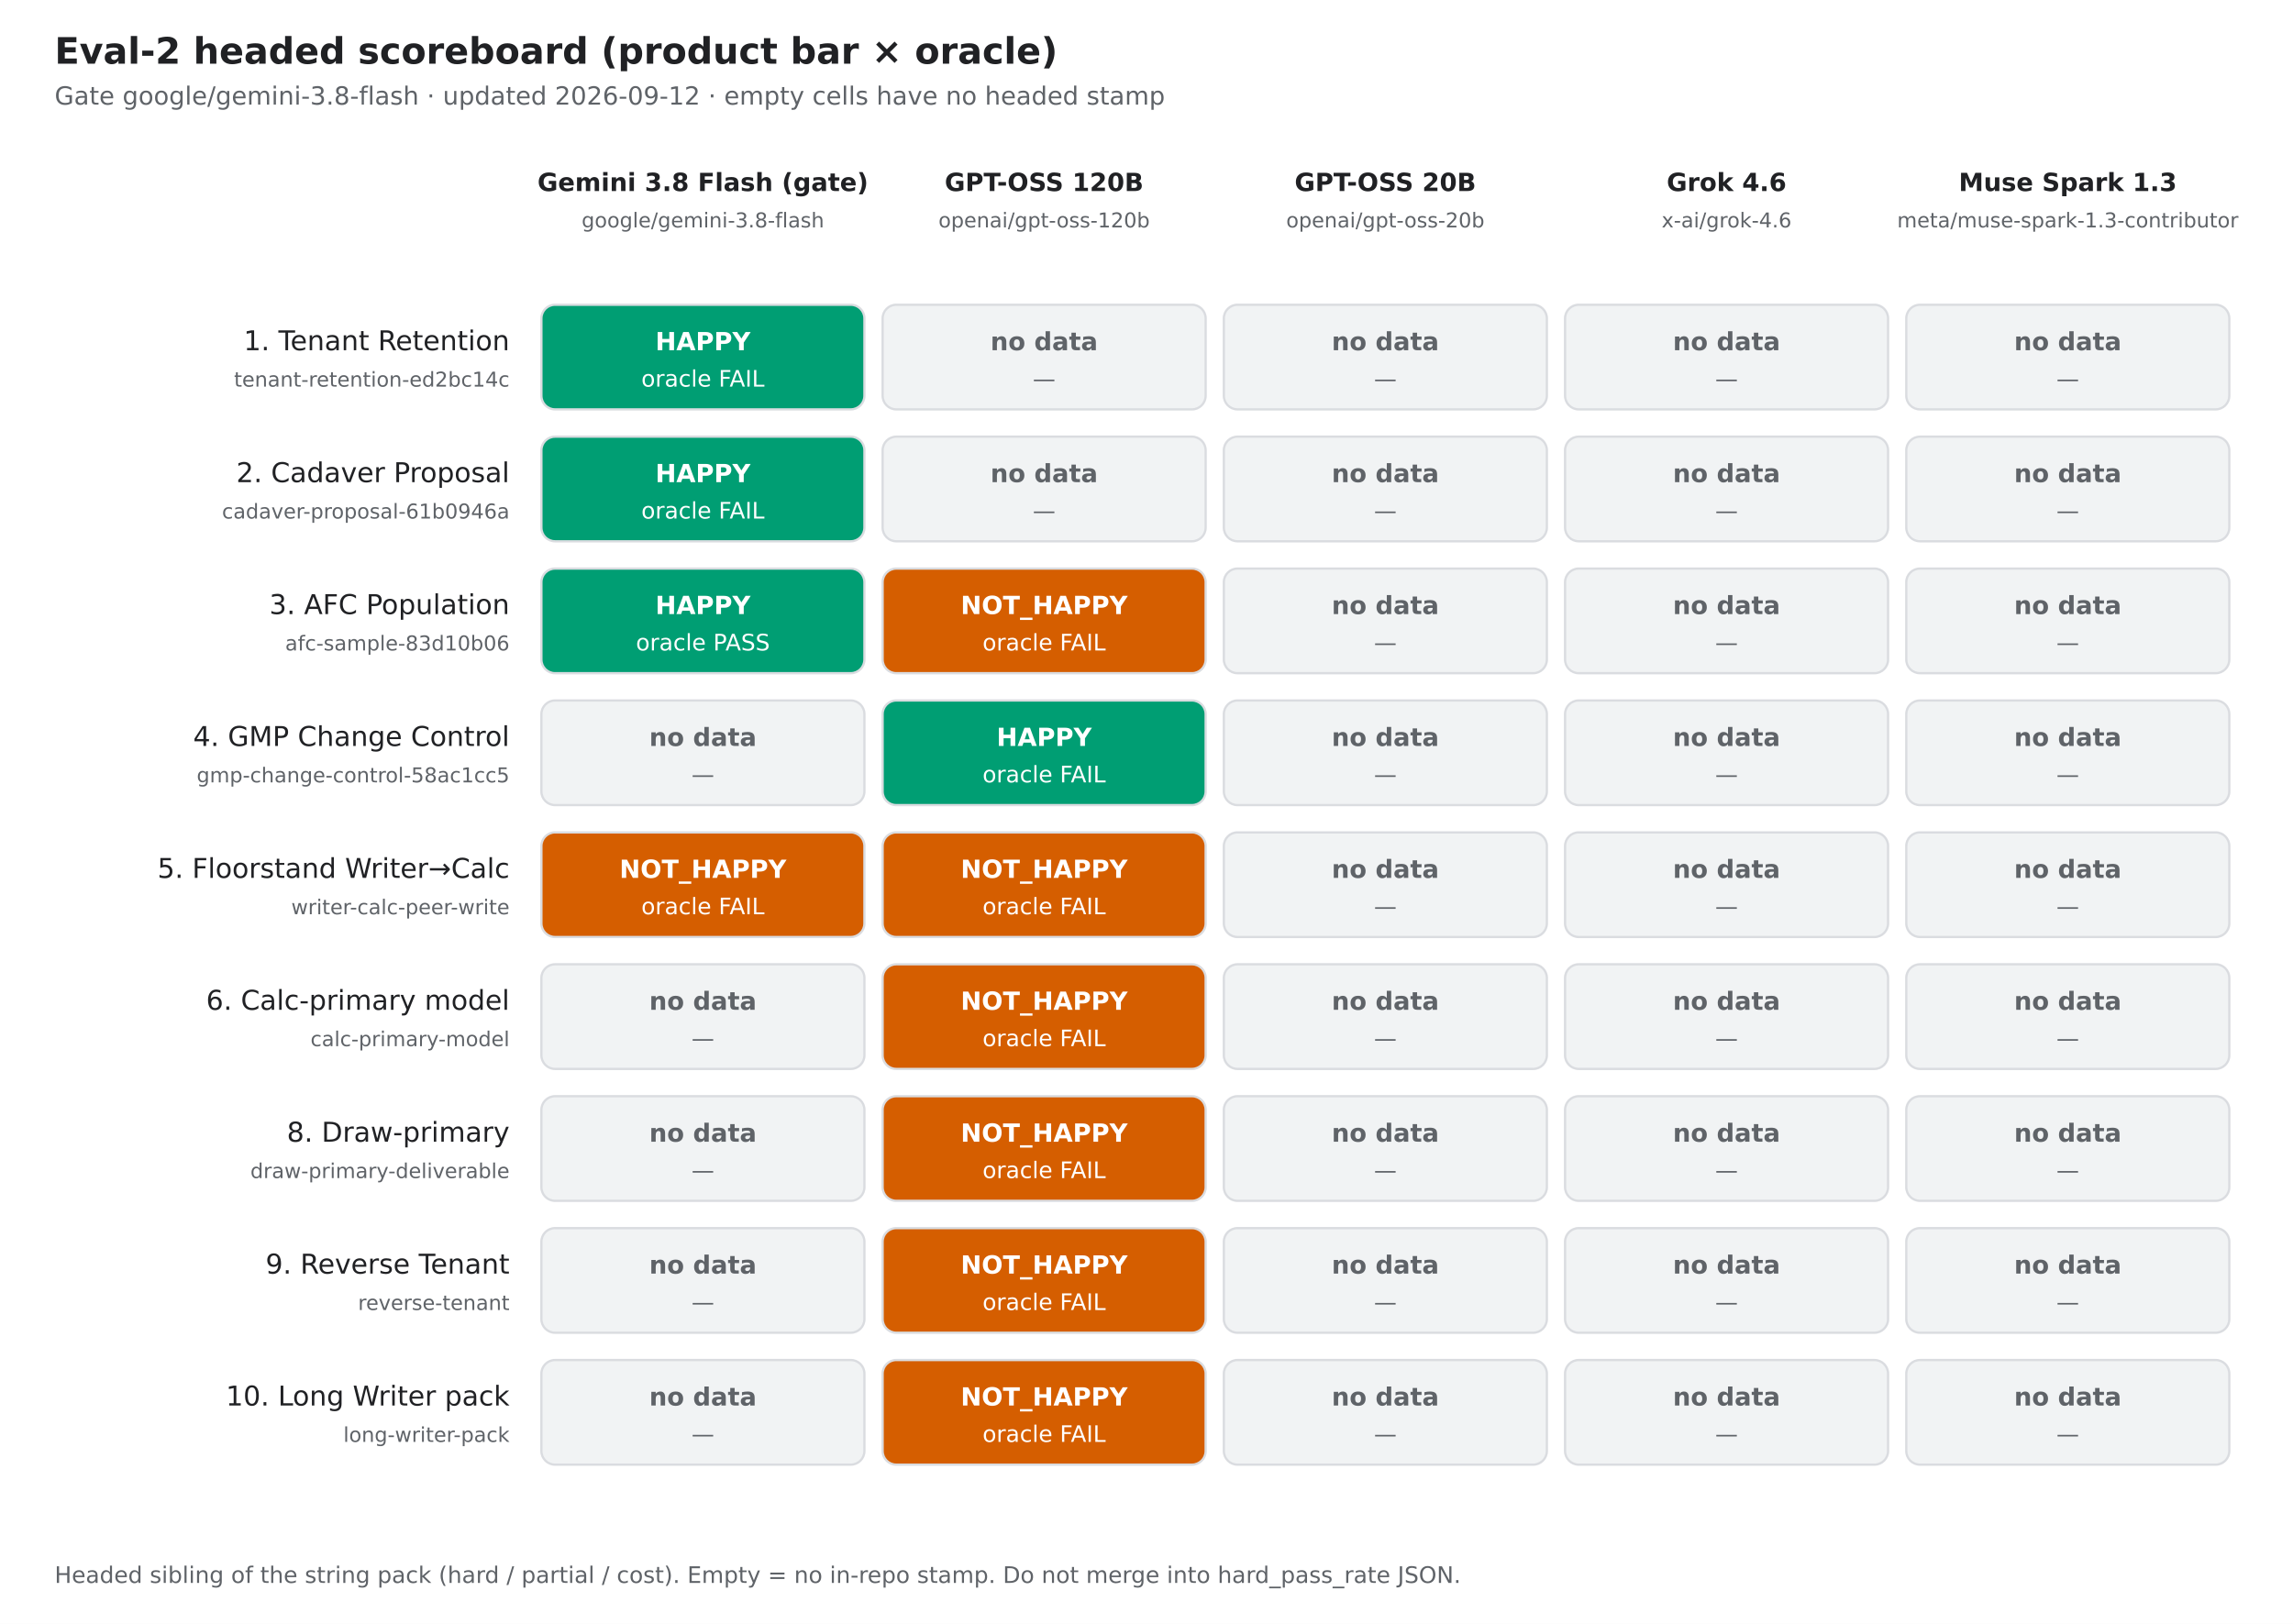
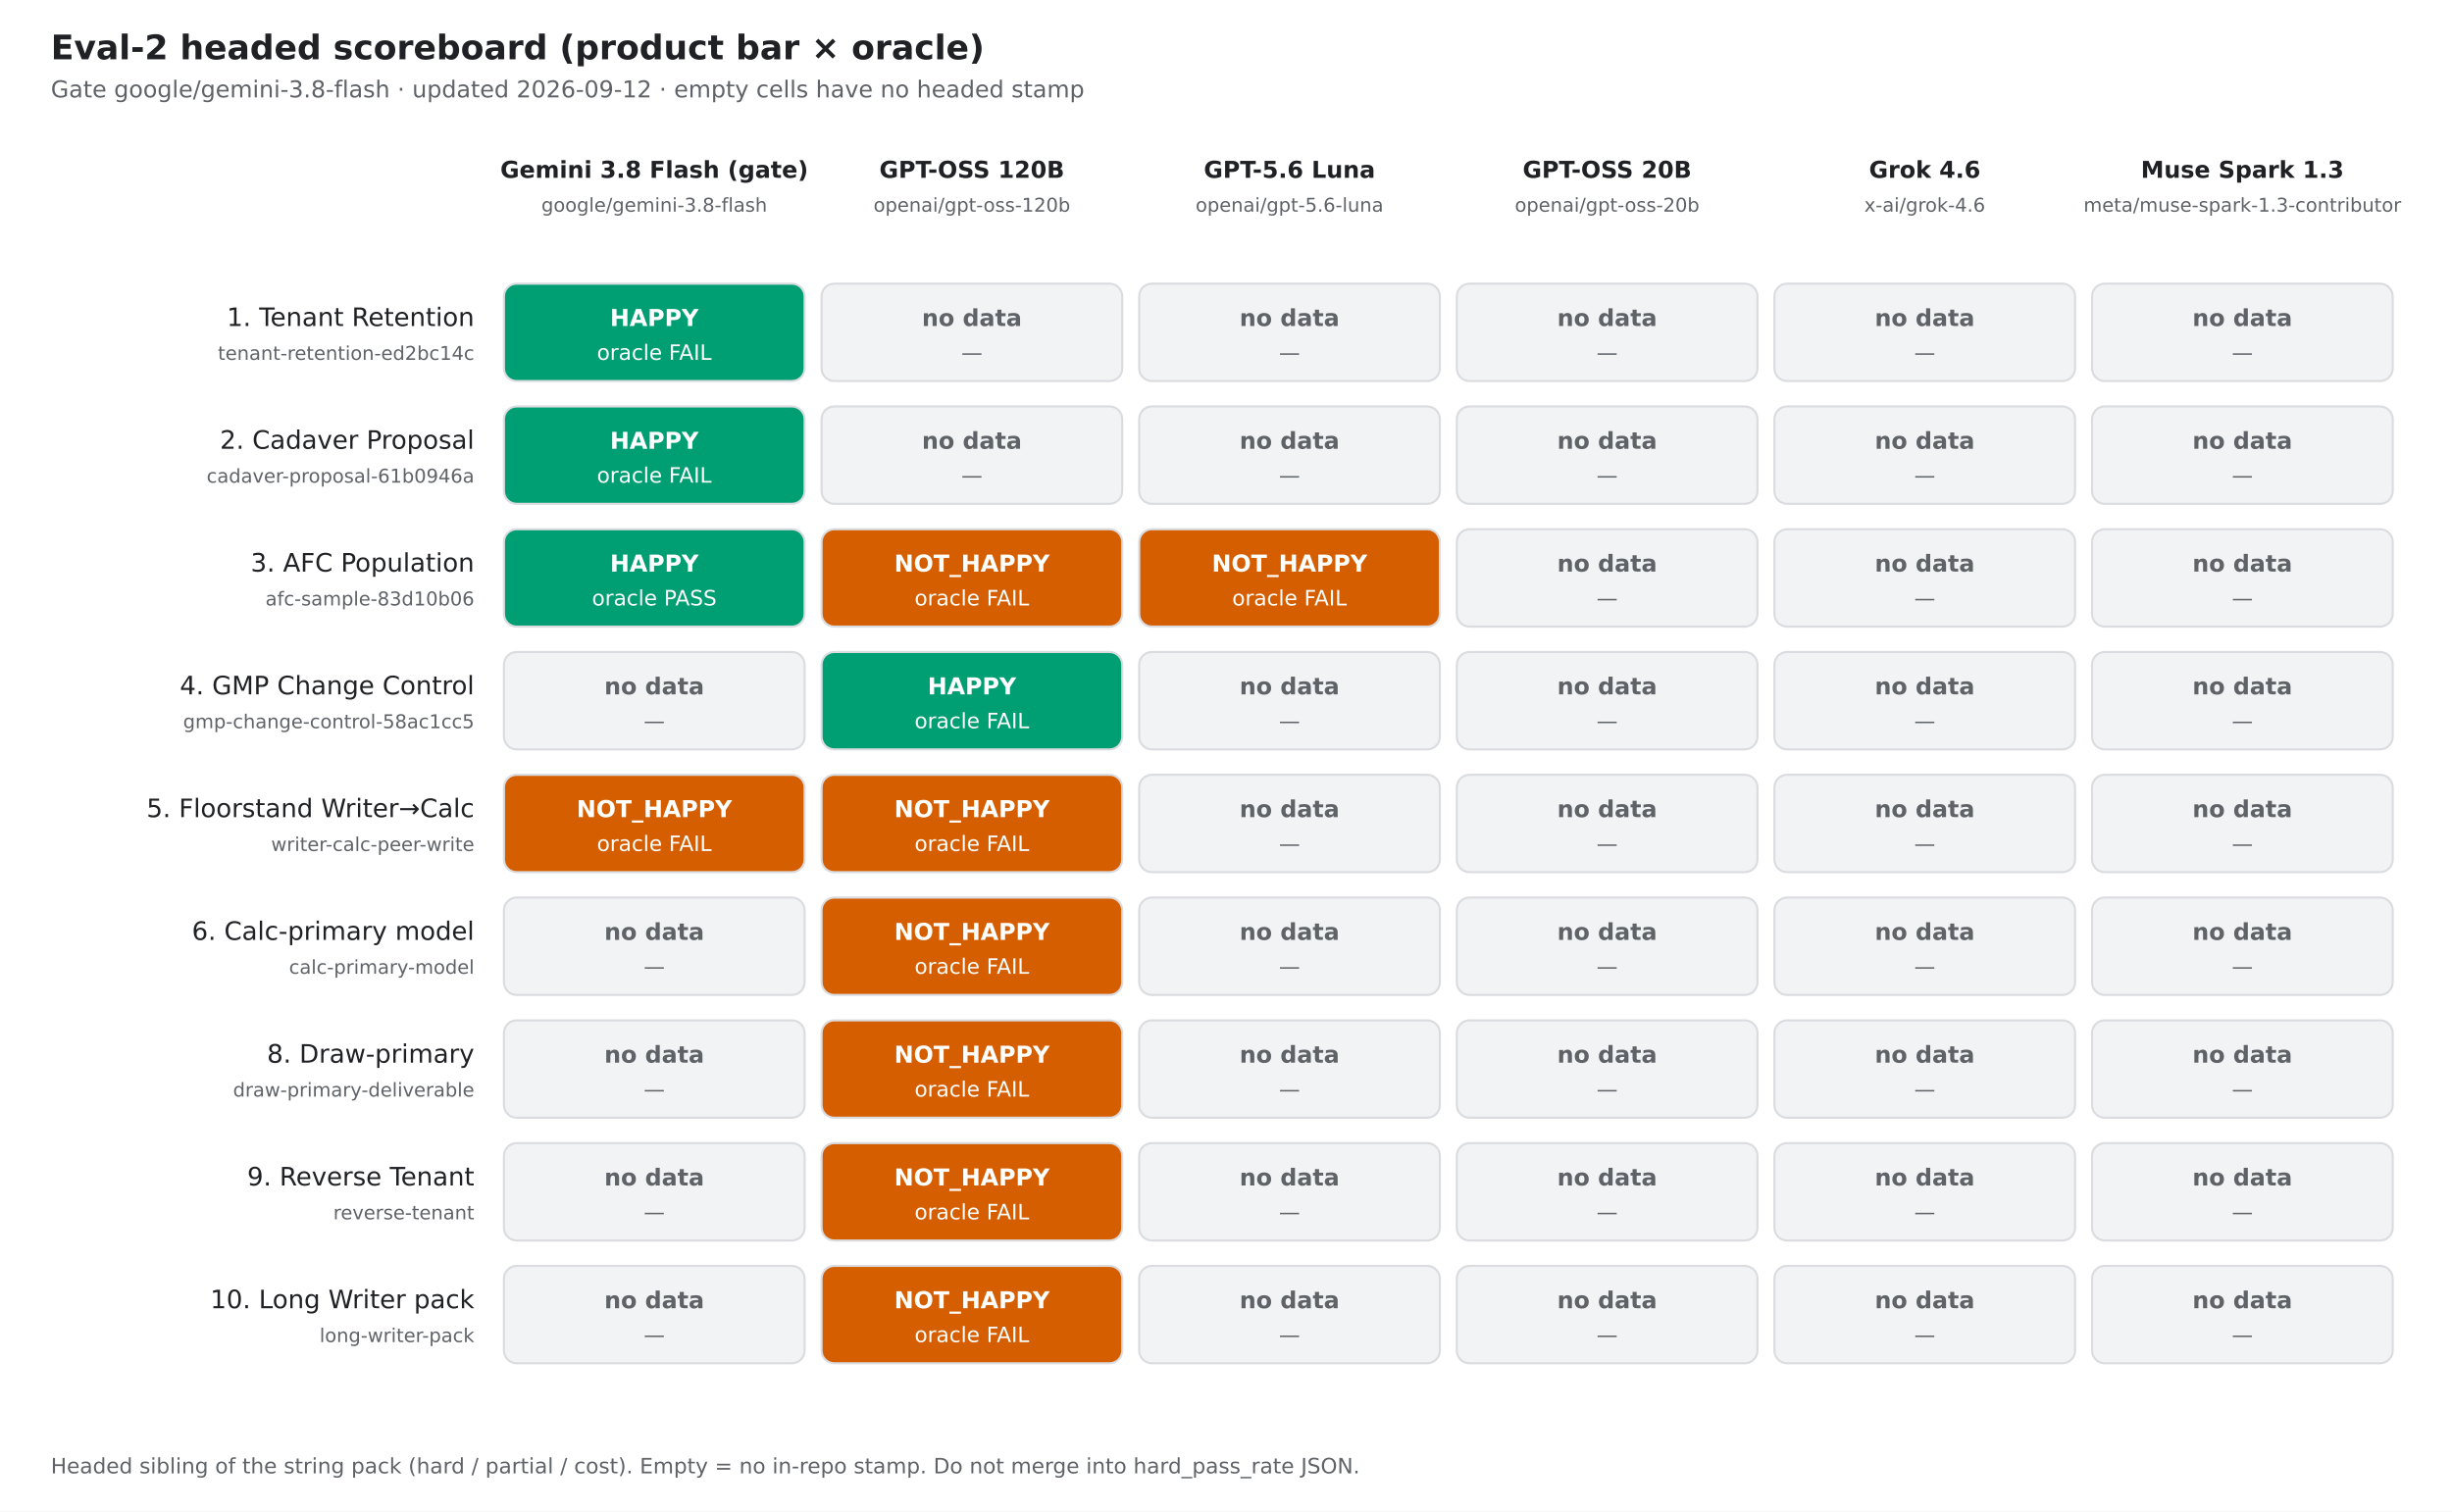
- <svg xmlns="http://www.w3.org/2000/svg" width="1008" height="714" viewBox="0 0 1008 714" role="img">
-   <rect width="1008" height="714" fill="#ffffff" />
+ <svg xmlns="http://www.w3.org/2000/svg" width="1158" height="714" viewBox="0 0 1158 714" role="img">
+   <rect width="1158" height="714" fill="#ffffff" />
  <text x="24" y="28" font-family="DejaVu Sans, sans-serif" font-size="16" font-weight="700" fill="#202124">Eval-2 headed scoreboard (product bar × oracle)</text>
  <text x="24" y="46" font-family="DejaVu Sans, sans-serif" font-size="11" fill="#5f6368">Gate google/gemini-3.8-flash · updated 2026-09-12 · empty cells have no headed stamp</text>
  <text x="309.0" y="84" text-anchor="middle" font-family="DejaVu Sans, sans-serif" font-size="11" font-weight="700" fill="#202124">Gemini 3.8 Flash (gate)</text>
  <text x="309.0" y="100" text-anchor="middle" font-family="DejaVu Sans, sans-serif" font-size="9" fill="#5f6368">google/gemini-3.8-flash</text>
  <text x="459.0" y="84" text-anchor="middle" font-family="DejaVu Sans, sans-serif" font-size="11" font-weight="700" fill="#202124">GPT-OSS 120B</text>
  <text x="459.0" y="100" text-anchor="middle" font-family="DejaVu Sans, sans-serif" font-size="9" fill="#5f6368">openai/gpt-oss-120b</text>
-   <text x="609.0" y="84" text-anchor="middle" font-family="DejaVu Sans, sans-serif" font-size="11" font-weight="700" fill="#202124">GPT-OSS 20B</text>
-   <text x="609.0" y="100" text-anchor="middle" font-family="DejaVu Sans, sans-serif" font-size="9" fill="#5f6368">openai/gpt-oss-20b</text>
-   <text x="759.0" y="84" text-anchor="middle" font-family="DejaVu Sans, sans-serif" font-size="11" font-weight="700" fill="#202124">Grok 4.6</text>
-   <text x="759.0" y="100" text-anchor="middle" font-family="DejaVu Sans, sans-serif" font-size="9" fill="#5f6368">x-ai/grok-4.6</text>
-   <text x="909.0" y="84" text-anchor="middle" font-family="DejaVu Sans, sans-serif" font-size="11" font-weight="700" fill="#202124">Muse Spark 1.3</text>
-   <text x="909.0" y="100" text-anchor="middle" font-family="DejaVu Sans, sans-serif" font-size="9" fill="#5f6368">meta/muse-spark-1.3-contributor</text>
+   <text x="609.0" y="84" text-anchor="middle" font-family="DejaVu Sans, sans-serif" font-size="11" font-weight="700" fill="#202124">GPT-5.6 Luna</text>
+   <text x="609.0" y="100" text-anchor="middle" font-family="DejaVu Sans, sans-serif" font-size="9" fill="#5f6368">openai/gpt-5.6-luna</text>
+   <text x="759.0" y="84" text-anchor="middle" font-family="DejaVu Sans, sans-serif" font-size="11" font-weight="700" fill="#202124">GPT-OSS 20B</text>
+   <text x="759.0" y="100" text-anchor="middle" font-family="DejaVu Sans, sans-serif" font-size="9" fill="#5f6368">openai/gpt-oss-20b</text>
+   <text x="909.0" y="84" text-anchor="middle" font-family="DejaVu Sans, sans-serif" font-size="11" font-weight="700" fill="#202124">Grok 4.6</text>
+   <text x="909.0" y="100" text-anchor="middle" font-family="DejaVu Sans, sans-serif" font-size="9" fill="#5f6368">x-ai/grok-4.6</text>
+   <text x="1059.0" y="84" text-anchor="middle" font-family="DejaVu Sans, sans-serif" font-size="11" font-weight="700" fill="#202124">Muse Spark 1.3</text>
+   <text x="1059.0" y="100" text-anchor="middle" font-family="DejaVu Sans, sans-serif" font-size="9" fill="#5f6368">meta/muse-spark-1.3-contributor</text>
  <text x="224" y="154" text-anchor="end" font-family="DejaVu Sans, sans-serif" font-size="12" fill="#202124">1. Tenant Retention</text>
  <text x="224" y="170" text-anchor="end" font-family="DejaVu Sans, sans-serif" font-size="9" fill="#5f6368">tenant-retention-ed2bc14c</text>
  <rect x="238.0" y="134.0" width="142" height="46" rx="6" fill="#009E73" stroke="#dadce0" />
  <text x="309.0" y="154.0" text-anchor="middle" font-family="DejaVu Sans, sans-serif" font-size="11" font-weight="700" fill="#ffffff">HAPPY</text>
  <text x="309.0" y="170.0" text-anchor="middle" font-family="DejaVu Sans, sans-serif" font-size="10" fill="#ffffff">oracle FAIL</text>
  <rect x="388.0" y="134.0" width="142" height="46" rx="6" fill="#F1F3F4" stroke="#dadce0" />
  <text x="459.0" y="154.0" text-anchor="middle" font-family="DejaVu Sans, sans-serif" font-size="11" font-weight="700" fill="#5f6368">no data</text>
  <text x="459.0" y="170.0" text-anchor="middle" font-family="DejaVu Sans, sans-serif" font-size="10" fill="#5f6368">—</text>
  <rect x="538.0" y="134.0" width="142" height="46" rx="6" fill="#F1F3F4" stroke="#dadce0" />
  <text x="609.0" y="154.0" text-anchor="middle" font-family="DejaVu Sans, sans-serif" font-size="11" font-weight="700" fill="#5f6368">no data</text>
  <text x="609.0" y="170.0" text-anchor="middle" font-family="DejaVu Sans, sans-serif" font-size="10" fill="#5f6368">—</text>
  <rect x="688.0" y="134.0" width="142" height="46" rx="6" fill="#F1F3F4" stroke="#dadce0" />
  <text x="759.0" y="154.0" text-anchor="middle" font-family="DejaVu Sans, sans-serif" font-size="11" font-weight="700" fill="#5f6368">no data</text>
  <text x="759.0" y="170.0" text-anchor="middle" font-family="DejaVu Sans, sans-serif" font-size="10" fill="#5f6368">—</text>
  <rect x="838.0" y="134.0" width="142" height="46" rx="6" fill="#F1F3F4" stroke="#dadce0" />
  <text x="909.0" y="154.0" text-anchor="middle" font-family="DejaVu Sans, sans-serif" font-size="11" font-weight="700" fill="#5f6368">no data</text>
  <text x="909.0" y="170.0" text-anchor="middle" font-family="DejaVu Sans, sans-serif" font-size="10" fill="#5f6368">—</text>
+   <rect x="988.0" y="134.0" width="142" height="46" rx="6" fill="#F1F3F4" stroke="#dadce0" />
+   <text x="1059.0" y="154.0" text-anchor="middle" font-family="DejaVu Sans, sans-serif" font-size="11" font-weight="700" fill="#5f6368">no data</text>
+   <text x="1059.0" y="170.0" text-anchor="middle" font-family="DejaVu Sans, sans-serif" font-size="10" fill="#5f6368">—</text>
  <text x="224" y="212" text-anchor="end" font-family="DejaVu Sans, sans-serif" font-size="12" fill="#202124">2. Cadaver Proposal</text>
  <text x="224" y="228" text-anchor="end" font-family="DejaVu Sans, sans-serif" font-size="9" fill="#5f6368">cadaver-proposal-61b0946a</text>
  <rect x="238.0" y="192.0" width="142" height="46" rx="6" fill="#009E73" stroke="#dadce0" />
  <text x="309.0" y="212.0" text-anchor="middle" font-family="DejaVu Sans, sans-serif" font-size="11" font-weight="700" fill="#ffffff">HAPPY</text>
  <text x="309.0" y="228.0" text-anchor="middle" font-family="DejaVu Sans, sans-serif" font-size="10" fill="#ffffff">oracle FAIL</text>
  <rect x="388.0" y="192.0" width="142" height="46" rx="6" fill="#F1F3F4" stroke="#dadce0" />
  <text x="459.0" y="212.0" text-anchor="middle" font-family="DejaVu Sans, sans-serif" font-size="11" font-weight="700" fill="#5f6368">no data</text>
  <text x="459.0" y="228.0" text-anchor="middle" font-family="DejaVu Sans, sans-serif" font-size="10" fill="#5f6368">—</text>
  <rect x="538.0" y="192.0" width="142" height="46" rx="6" fill="#F1F3F4" stroke="#dadce0" />
  <text x="609.0" y="212.0" text-anchor="middle" font-family="DejaVu Sans, sans-serif" font-size="11" font-weight="700" fill="#5f6368">no data</text>
  <text x="609.0" y="228.0" text-anchor="middle" font-family="DejaVu Sans, sans-serif" font-size="10" fill="#5f6368">—</text>
  <rect x="688.0" y="192.0" width="142" height="46" rx="6" fill="#F1F3F4" stroke="#dadce0" />
  <text x="759.0" y="212.0" text-anchor="middle" font-family="DejaVu Sans, sans-serif" font-size="11" font-weight="700" fill="#5f6368">no data</text>
  <text x="759.0" y="228.0" text-anchor="middle" font-family="DejaVu Sans, sans-serif" font-size="10" fill="#5f6368">—</text>
  <rect x="838.0" y="192.0" width="142" height="46" rx="6" fill="#F1F3F4" stroke="#dadce0" />
  <text x="909.0" y="212.0" text-anchor="middle" font-family="DejaVu Sans, sans-serif" font-size="11" font-weight="700" fill="#5f6368">no data</text>
  <text x="909.0" y="228.0" text-anchor="middle" font-family="DejaVu Sans, sans-serif" font-size="10" fill="#5f6368">—</text>
+   <rect x="988.0" y="192.0" width="142" height="46" rx="6" fill="#F1F3F4" stroke="#dadce0" />
+   <text x="1059.0" y="212.0" text-anchor="middle" font-family="DejaVu Sans, sans-serif" font-size="11" font-weight="700" fill="#5f6368">no data</text>
+   <text x="1059.0" y="228.0" text-anchor="middle" font-family="DejaVu Sans, sans-serif" font-size="10" fill="#5f6368">—</text>
  <text x="224" y="270" text-anchor="end" font-family="DejaVu Sans, sans-serif" font-size="12" fill="#202124">3. AFC Population</text>
  <text x="224" y="286" text-anchor="end" font-family="DejaVu Sans, sans-serif" font-size="9" fill="#5f6368">afc-sample-83d10b06</text>
  <rect x="238.0" y="250.0" width="142" height="46" rx="6" fill="#009E73" stroke="#dadce0" />
  <text x="309.0" y="270.0" text-anchor="middle" font-family="DejaVu Sans, sans-serif" font-size="11" font-weight="700" fill="#ffffff">HAPPY</text>
  <text x="309.0" y="286.0" text-anchor="middle" font-family="DejaVu Sans, sans-serif" font-size="10" fill="#ffffff">oracle PASS</text>
  <rect x="388.0" y="250.0" width="142" height="46" rx="6" fill="#D55E00" stroke="#dadce0" />
  <text x="459.0" y="270.0" text-anchor="middle" font-family="DejaVu Sans, sans-serif" font-size="11" font-weight="700" fill="#ffffff">NOT_HAPPY</text>
  <text x="459.0" y="286.0" text-anchor="middle" font-family="DejaVu Sans, sans-serif" font-size="10" fill="#ffffff">oracle FAIL</text>
-   <rect x="538.0" y="250.0" width="142" height="46" rx="6" fill="#F1F3F4" stroke="#dadce0" />
-   <text x="609.0" y="270.0" text-anchor="middle" font-family="DejaVu Sans, sans-serif" font-size="11" font-weight="700" fill="#5f6368">no data</text>
-   <text x="609.0" y="286.0" text-anchor="middle" font-family="DejaVu Sans, sans-serif" font-size="10" fill="#5f6368">—</text>
+   <rect x="538.0" y="250.0" width="142" height="46" rx="6" fill="#D55E00" stroke="#dadce0" />
+   <text x="609.0" y="270.0" text-anchor="middle" font-family="DejaVu Sans, sans-serif" font-size="11" font-weight="700" fill="#ffffff">NOT_HAPPY</text>
+   <text x="609.0" y="286.0" text-anchor="middle" font-family="DejaVu Sans, sans-serif" font-size="10" fill="#ffffff">oracle FAIL</text>
  <rect x="688.0" y="250.0" width="142" height="46" rx="6" fill="#F1F3F4" stroke="#dadce0" />
  <text x="759.0" y="270.0" text-anchor="middle" font-family="DejaVu Sans, sans-serif" font-size="11" font-weight="700" fill="#5f6368">no data</text>
  <text x="759.0" y="286.0" text-anchor="middle" font-family="DejaVu Sans, sans-serif" font-size="10" fill="#5f6368">—</text>
  <rect x="838.0" y="250.0" width="142" height="46" rx="6" fill="#F1F3F4" stroke="#dadce0" />
  <text x="909.0" y="270.0" text-anchor="middle" font-family="DejaVu Sans, sans-serif" font-size="11" font-weight="700" fill="#5f6368">no data</text>
  <text x="909.0" y="286.0" text-anchor="middle" font-family="DejaVu Sans, sans-serif" font-size="10" fill="#5f6368">—</text>
+   <rect x="988.0" y="250.0" width="142" height="46" rx="6" fill="#F1F3F4" stroke="#dadce0" />
+   <text x="1059.0" y="270.0" text-anchor="middle" font-family="DejaVu Sans, sans-serif" font-size="11" font-weight="700" fill="#5f6368">no data</text>
+   <text x="1059.0" y="286.0" text-anchor="middle" font-family="DejaVu Sans, sans-serif" font-size="10" fill="#5f6368">—</text>
  <text x="224" y="328" text-anchor="end" font-family="DejaVu Sans, sans-serif" font-size="12" fill="#202124">4. GMP Change Control</text>
  <text x="224" y="344" text-anchor="end" font-family="DejaVu Sans, sans-serif" font-size="9" fill="#5f6368">gmp-change-control-58ac1cc5</text>
  <rect x="238.0" y="308.0" width="142" height="46" rx="6" fill="#F1F3F4" stroke="#dadce0" />
  <text x="309.0" y="328.0" text-anchor="middle" font-family="DejaVu Sans, sans-serif" font-size="11" font-weight="700" fill="#5f6368">no data</text>
  <text x="309.0" y="344.0" text-anchor="middle" font-family="DejaVu Sans, sans-serif" font-size="10" fill="#5f6368">—</text>
  <rect x="388.0" y="308.0" width="142" height="46" rx="6" fill="#009E73" stroke="#dadce0" />
  <text x="459.0" y="328.0" text-anchor="middle" font-family="DejaVu Sans, sans-serif" font-size="11" font-weight="700" fill="#ffffff">HAPPY</text>
  <text x="459.0" y="344.0" text-anchor="middle" font-family="DejaVu Sans, sans-serif" font-size="10" fill="#ffffff">oracle FAIL</text>
  <rect x="538.0" y="308.0" width="142" height="46" rx="6" fill="#F1F3F4" stroke="#dadce0" />
  <text x="609.0" y="328.0" text-anchor="middle" font-family="DejaVu Sans, sans-serif" font-size="11" font-weight="700" fill="#5f6368">no data</text>
  <text x="609.0" y="344.0" text-anchor="middle" font-family="DejaVu Sans, sans-serif" font-size="10" fill="#5f6368">—</text>
  <rect x="688.0" y="308.0" width="142" height="46" rx="6" fill="#F1F3F4" stroke="#dadce0" />
  <text x="759.0" y="328.0" text-anchor="middle" font-family="DejaVu Sans, sans-serif" font-size="11" font-weight="700" fill="#5f6368">no data</text>
  <text x="759.0" y="344.0" text-anchor="middle" font-family="DejaVu Sans, sans-serif" font-size="10" fill="#5f6368">—</text>
  <rect x="838.0" y="308.0" width="142" height="46" rx="6" fill="#F1F3F4" stroke="#dadce0" />
  <text x="909.0" y="328.0" text-anchor="middle" font-family="DejaVu Sans, sans-serif" font-size="11" font-weight="700" fill="#5f6368">no data</text>
  <text x="909.0" y="344.0" text-anchor="middle" font-family="DejaVu Sans, sans-serif" font-size="10" fill="#5f6368">—</text>
+   <rect x="988.0" y="308.0" width="142" height="46" rx="6" fill="#F1F3F4" stroke="#dadce0" />
+   <text x="1059.0" y="328.0" text-anchor="middle" font-family="DejaVu Sans, sans-serif" font-size="11" font-weight="700" fill="#5f6368">no data</text>
+   <text x="1059.0" y="344.0" text-anchor="middle" font-family="DejaVu Sans, sans-serif" font-size="10" fill="#5f6368">—</text>
  <text x="224" y="386" text-anchor="end" font-family="DejaVu Sans, sans-serif" font-size="12" fill="#202124">5. Floorstand Writer→Calc</text>
  <text x="224" y="402" text-anchor="end" font-family="DejaVu Sans, sans-serif" font-size="9" fill="#5f6368">writer-calc-peer-write</text>
  <rect x="238.0" y="366.0" width="142" height="46" rx="6" fill="#D55E00" stroke="#dadce0" />
  <text x="309.0" y="386.0" text-anchor="middle" font-family="DejaVu Sans, sans-serif" font-size="11" font-weight="700" fill="#ffffff">NOT_HAPPY</text>
  <text x="309.0" y="402.0" text-anchor="middle" font-family="DejaVu Sans, sans-serif" font-size="10" fill="#ffffff">oracle FAIL</text>
  <rect x="388.0" y="366.0" width="142" height="46" rx="6" fill="#D55E00" stroke="#dadce0" />
  <text x="459.0" y="386.0" text-anchor="middle" font-family="DejaVu Sans, sans-serif" font-size="11" font-weight="700" fill="#ffffff">NOT_HAPPY</text>
  <text x="459.0" y="402.0" text-anchor="middle" font-family="DejaVu Sans, sans-serif" font-size="10" fill="#ffffff">oracle FAIL</text>
  <rect x="538.0" y="366.0" width="142" height="46" rx="6" fill="#F1F3F4" stroke="#dadce0" />
  <text x="609.0" y="386.0" text-anchor="middle" font-family="DejaVu Sans, sans-serif" font-size="11" font-weight="700" fill="#5f6368">no data</text>
  <text x="609.0" y="402.0" text-anchor="middle" font-family="DejaVu Sans, sans-serif" font-size="10" fill="#5f6368">—</text>
  <rect x="688.0" y="366.0" width="142" height="46" rx="6" fill="#F1F3F4" stroke="#dadce0" />
  <text x="759.0" y="386.0" text-anchor="middle" font-family="DejaVu Sans, sans-serif" font-size="11" font-weight="700" fill="#5f6368">no data</text>
  <text x="759.0" y="402.0" text-anchor="middle" font-family="DejaVu Sans, sans-serif" font-size="10" fill="#5f6368">—</text>
  <rect x="838.0" y="366.0" width="142" height="46" rx="6" fill="#F1F3F4" stroke="#dadce0" />
  <text x="909.0" y="386.0" text-anchor="middle" font-family="DejaVu Sans, sans-serif" font-size="11" font-weight="700" fill="#5f6368">no data</text>
  <text x="909.0" y="402.0" text-anchor="middle" font-family="DejaVu Sans, sans-serif" font-size="10" fill="#5f6368">—</text>
+   <rect x="988.0" y="366.0" width="142" height="46" rx="6" fill="#F1F3F4" stroke="#dadce0" />
+   <text x="1059.0" y="386.0" text-anchor="middle" font-family="DejaVu Sans, sans-serif" font-size="11" font-weight="700" fill="#5f6368">no data</text>
+   <text x="1059.0" y="402.0" text-anchor="middle" font-family="DejaVu Sans, sans-serif" font-size="10" fill="#5f6368">—</text>
  <text x="224" y="444" text-anchor="end" font-family="DejaVu Sans, sans-serif" font-size="12" fill="#202124">6. Calc-primary model</text>
  <text x="224" y="460" text-anchor="end" font-family="DejaVu Sans, sans-serif" font-size="9" fill="#5f6368">calc-primary-model</text>
  <rect x="238.0" y="424.0" width="142" height="46" rx="6" fill="#F1F3F4" stroke="#dadce0" />
  <text x="309.0" y="444.0" text-anchor="middle" font-family="DejaVu Sans, sans-serif" font-size="11" font-weight="700" fill="#5f6368">no data</text>
  <text x="309.0" y="460.0" text-anchor="middle" font-family="DejaVu Sans, sans-serif" font-size="10" fill="#5f6368">—</text>
  <rect x="388.0" y="424.0" width="142" height="46" rx="6" fill="#D55E00" stroke="#dadce0" />
  <text x="459.0" y="444.0" text-anchor="middle" font-family="DejaVu Sans, sans-serif" font-size="11" font-weight="700" fill="#ffffff">NOT_HAPPY</text>
  <text x="459.0" y="460.0" text-anchor="middle" font-family="DejaVu Sans, sans-serif" font-size="10" fill="#ffffff">oracle FAIL</text>
  <rect x="538.0" y="424.0" width="142" height="46" rx="6" fill="#F1F3F4" stroke="#dadce0" />
  <text x="609.0" y="444.0" text-anchor="middle" font-family="DejaVu Sans, sans-serif" font-size="11" font-weight="700" fill="#5f6368">no data</text>
  <text x="609.0" y="460.0" text-anchor="middle" font-family="DejaVu Sans, sans-serif" font-size="10" fill="#5f6368">—</text>
  <rect x="688.0" y="424.0" width="142" height="46" rx="6" fill="#F1F3F4" stroke="#dadce0" />
  <text x="759.0" y="444.0" text-anchor="middle" font-family="DejaVu Sans, sans-serif" font-size="11" font-weight="700" fill="#5f6368">no data</text>
  <text x="759.0" y="460.0" text-anchor="middle" font-family="DejaVu Sans, sans-serif" font-size="10" fill="#5f6368">—</text>
  <rect x="838.0" y="424.0" width="142" height="46" rx="6" fill="#F1F3F4" stroke="#dadce0" />
  <text x="909.0" y="444.0" text-anchor="middle" font-family="DejaVu Sans, sans-serif" font-size="11" font-weight="700" fill="#5f6368">no data</text>
  <text x="909.0" y="460.0" text-anchor="middle" font-family="DejaVu Sans, sans-serif" font-size="10" fill="#5f6368">—</text>
+   <rect x="988.0" y="424.0" width="142" height="46" rx="6" fill="#F1F3F4" stroke="#dadce0" />
+   <text x="1059.0" y="444.0" text-anchor="middle" font-family="DejaVu Sans, sans-serif" font-size="11" font-weight="700" fill="#5f6368">no data</text>
+   <text x="1059.0" y="460.0" text-anchor="middle" font-family="DejaVu Sans, sans-serif" font-size="10" fill="#5f6368">—</text>
  <text x="224" y="502" text-anchor="end" font-family="DejaVu Sans, sans-serif" font-size="12" fill="#202124">8. Draw-primary</text>
  <text x="224" y="518" text-anchor="end" font-family="DejaVu Sans, sans-serif" font-size="9" fill="#5f6368">draw-primary-deliverable</text>
  <rect x="238.0" y="482.0" width="142" height="46" rx="6" fill="#F1F3F4" stroke="#dadce0" />
  <text x="309.0" y="502.0" text-anchor="middle" font-family="DejaVu Sans, sans-serif" font-size="11" font-weight="700" fill="#5f6368">no data</text>
  <text x="309.0" y="518.0" text-anchor="middle" font-family="DejaVu Sans, sans-serif" font-size="10" fill="#5f6368">—</text>
  <rect x="388.0" y="482.0" width="142" height="46" rx="6" fill="#D55E00" stroke="#dadce0" />
  <text x="459.0" y="502.0" text-anchor="middle" font-family="DejaVu Sans, sans-serif" font-size="11" font-weight="700" fill="#ffffff">NOT_HAPPY</text>
  <text x="459.0" y="518.0" text-anchor="middle" font-family="DejaVu Sans, sans-serif" font-size="10" fill="#ffffff">oracle FAIL</text>
  <rect x="538.0" y="482.0" width="142" height="46" rx="6" fill="#F1F3F4" stroke="#dadce0" />
  <text x="609.0" y="502.0" text-anchor="middle" font-family="DejaVu Sans, sans-serif" font-size="11" font-weight="700" fill="#5f6368">no data</text>
  <text x="609.0" y="518.0" text-anchor="middle" font-family="DejaVu Sans, sans-serif" font-size="10" fill="#5f6368">—</text>
  <rect x="688.0" y="482.0" width="142" height="46" rx="6" fill="#F1F3F4" stroke="#dadce0" />
  <text x="759.0" y="502.0" text-anchor="middle" font-family="DejaVu Sans, sans-serif" font-size="11" font-weight="700" fill="#5f6368">no data</text>
  <text x="759.0" y="518.0" text-anchor="middle" font-family="DejaVu Sans, sans-serif" font-size="10" fill="#5f6368">—</text>
  <rect x="838.0" y="482.0" width="142" height="46" rx="6" fill="#F1F3F4" stroke="#dadce0" />
  <text x="909.0" y="502.0" text-anchor="middle" font-family="DejaVu Sans, sans-serif" font-size="11" font-weight="700" fill="#5f6368">no data</text>
  <text x="909.0" y="518.0" text-anchor="middle" font-family="DejaVu Sans, sans-serif" font-size="10" fill="#5f6368">—</text>
+   <rect x="988.0" y="482.0" width="142" height="46" rx="6" fill="#F1F3F4" stroke="#dadce0" />
+   <text x="1059.0" y="502.0" text-anchor="middle" font-family="DejaVu Sans, sans-serif" font-size="11" font-weight="700" fill="#5f6368">no data</text>
+   <text x="1059.0" y="518.0" text-anchor="middle" font-family="DejaVu Sans, sans-serif" font-size="10" fill="#5f6368">—</text>
  <text x="224" y="560" text-anchor="end" font-family="DejaVu Sans, sans-serif" font-size="12" fill="#202124">9. Reverse Tenant</text>
  <text x="224" y="576" text-anchor="end" font-family="DejaVu Sans, sans-serif" font-size="9" fill="#5f6368">reverse-tenant</text>
  <rect x="238.0" y="540.0" width="142" height="46" rx="6" fill="#F1F3F4" stroke="#dadce0" />
  <text x="309.0" y="560.0" text-anchor="middle" font-family="DejaVu Sans, sans-serif" font-size="11" font-weight="700" fill="#5f6368">no data</text>
  <text x="309.0" y="576.0" text-anchor="middle" font-family="DejaVu Sans, sans-serif" font-size="10" fill="#5f6368">—</text>
  <rect x="388.0" y="540.0" width="142" height="46" rx="6" fill="#D55E00" stroke="#dadce0" />
  <text x="459.0" y="560.0" text-anchor="middle" font-family="DejaVu Sans, sans-serif" font-size="11" font-weight="700" fill="#ffffff">NOT_HAPPY</text>
  <text x="459.0" y="576.0" text-anchor="middle" font-family="DejaVu Sans, sans-serif" font-size="10" fill="#ffffff">oracle FAIL</text>
  <rect x="538.0" y="540.0" width="142" height="46" rx="6" fill="#F1F3F4" stroke="#dadce0" />
  <text x="609.0" y="560.0" text-anchor="middle" font-family="DejaVu Sans, sans-serif" font-size="11" font-weight="700" fill="#5f6368">no data</text>
  <text x="609.0" y="576.0" text-anchor="middle" font-family="DejaVu Sans, sans-serif" font-size="10" fill="#5f6368">—</text>
  <rect x="688.0" y="540.0" width="142" height="46" rx="6" fill="#F1F3F4" stroke="#dadce0" />
  <text x="759.0" y="560.0" text-anchor="middle" font-family="DejaVu Sans, sans-serif" font-size="11" font-weight="700" fill="#5f6368">no data</text>
  <text x="759.0" y="576.0" text-anchor="middle" font-family="DejaVu Sans, sans-serif" font-size="10" fill="#5f6368">—</text>
  <rect x="838.0" y="540.0" width="142" height="46" rx="6" fill="#F1F3F4" stroke="#dadce0" />
  <text x="909.0" y="560.0" text-anchor="middle" font-family="DejaVu Sans, sans-serif" font-size="11" font-weight="700" fill="#5f6368">no data</text>
  <text x="909.0" y="576.0" text-anchor="middle" font-family="DejaVu Sans, sans-serif" font-size="10" fill="#5f6368">—</text>
+   <rect x="988.0" y="540.0" width="142" height="46" rx="6" fill="#F1F3F4" stroke="#dadce0" />
+   <text x="1059.0" y="560.0" text-anchor="middle" font-family="DejaVu Sans, sans-serif" font-size="11" font-weight="700" fill="#5f6368">no data</text>
+   <text x="1059.0" y="576.0" text-anchor="middle" font-family="DejaVu Sans, sans-serif" font-size="10" fill="#5f6368">—</text>
  <text x="224" y="618" text-anchor="end" font-family="DejaVu Sans, sans-serif" font-size="12" fill="#202124">10. Long Writer pack</text>
  <text x="224" y="634" text-anchor="end" font-family="DejaVu Sans, sans-serif" font-size="9" fill="#5f6368">long-writer-pack</text>
  <rect x="238.0" y="598.0" width="142" height="46" rx="6" fill="#F1F3F4" stroke="#dadce0" />
  <text x="309.0" y="618.0" text-anchor="middle" font-family="DejaVu Sans, sans-serif" font-size="11" font-weight="700" fill="#5f6368">no data</text>
  <text x="309.0" y="634.0" text-anchor="middle" font-family="DejaVu Sans, sans-serif" font-size="10" fill="#5f6368">—</text>
  <rect x="388.0" y="598.0" width="142" height="46" rx="6" fill="#D55E00" stroke="#dadce0" />
  <text x="459.0" y="618.0" text-anchor="middle" font-family="DejaVu Sans, sans-serif" font-size="11" font-weight="700" fill="#ffffff">NOT_HAPPY</text>
  <text x="459.0" y="634.0" text-anchor="middle" font-family="DejaVu Sans, sans-serif" font-size="10" fill="#ffffff">oracle FAIL</text>
  <rect x="538.0" y="598.0" width="142" height="46" rx="6" fill="#F1F3F4" stroke="#dadce0" />
  <text x="609.0" y="618.0" text-anchor="middle" font-family="DejaVu Sans, sans-serif" font-size="11" font-weight="700" fill="#5f6368">no data</text>
  <text x="609.0" y="634.0" text-anchor="middle" font-family="DejaVu Sans, sans-serif" font-size="10" fill="#5f6368">—</text>
  <rect x="688.0" y="598.0" width="142" height="46" rx="6" fill="#F1F3F4" stroke="#dadce0" />
  <text x="759.0" y="618.0" text-anchor="middle" font-family="DejaVu Sans, sans-serif" font-size="11" font-weight="700" fill="#5f6368">no data</text>
  <text x="759.0" y="634.0" text-anchor="middle" font-family="DejaVu Sans, sans-serif" font-size="10" fill="#5f6368">—</text>
  <rect x="838.0" y="598.0" width="142" height="46" rx="6" fill="#F1F3F4" stroke="#dadce0" />
  <text x="909.0" y="618.0" text-anchor="middle" font-family="DejaVu Sans, sans-serif" font-size="11" font-weight="700" fill="#5f6368">no data</text>
  <text x="909.0" y="634.0" text-anchor="middle" font-family="DejaVu Sans, sans-serif" font-size="10" fill="#5f6368">—</text>
+   <rect x="988.0" y="598.0" width="142" height="46" rx="6" fill="#F1F3F4" stroke="#dadce0" />
+   <text x="1059.0" y="618.0" text-anchor="middle" font-family="DejaVu Sans, sans-serif" font-size="11" font-weight="700" fill="#5f6368">no data</text>
+   <text x="1059.0" y="634.0" text-anchor="middle" font-family="DejaVu Sans, sans-serif" font-size="10" fill="#5f6368">—</text>
  <text x="24" y="696" font-family="DejaVu Sans, sans-serif" font-size="10" fill="#5f6368">Headed sibling of the string pack (hard / partial / cost). Empty = no in-repo stamp. Do not merge into hard_pass_rate JSON.</text>
</svg>
